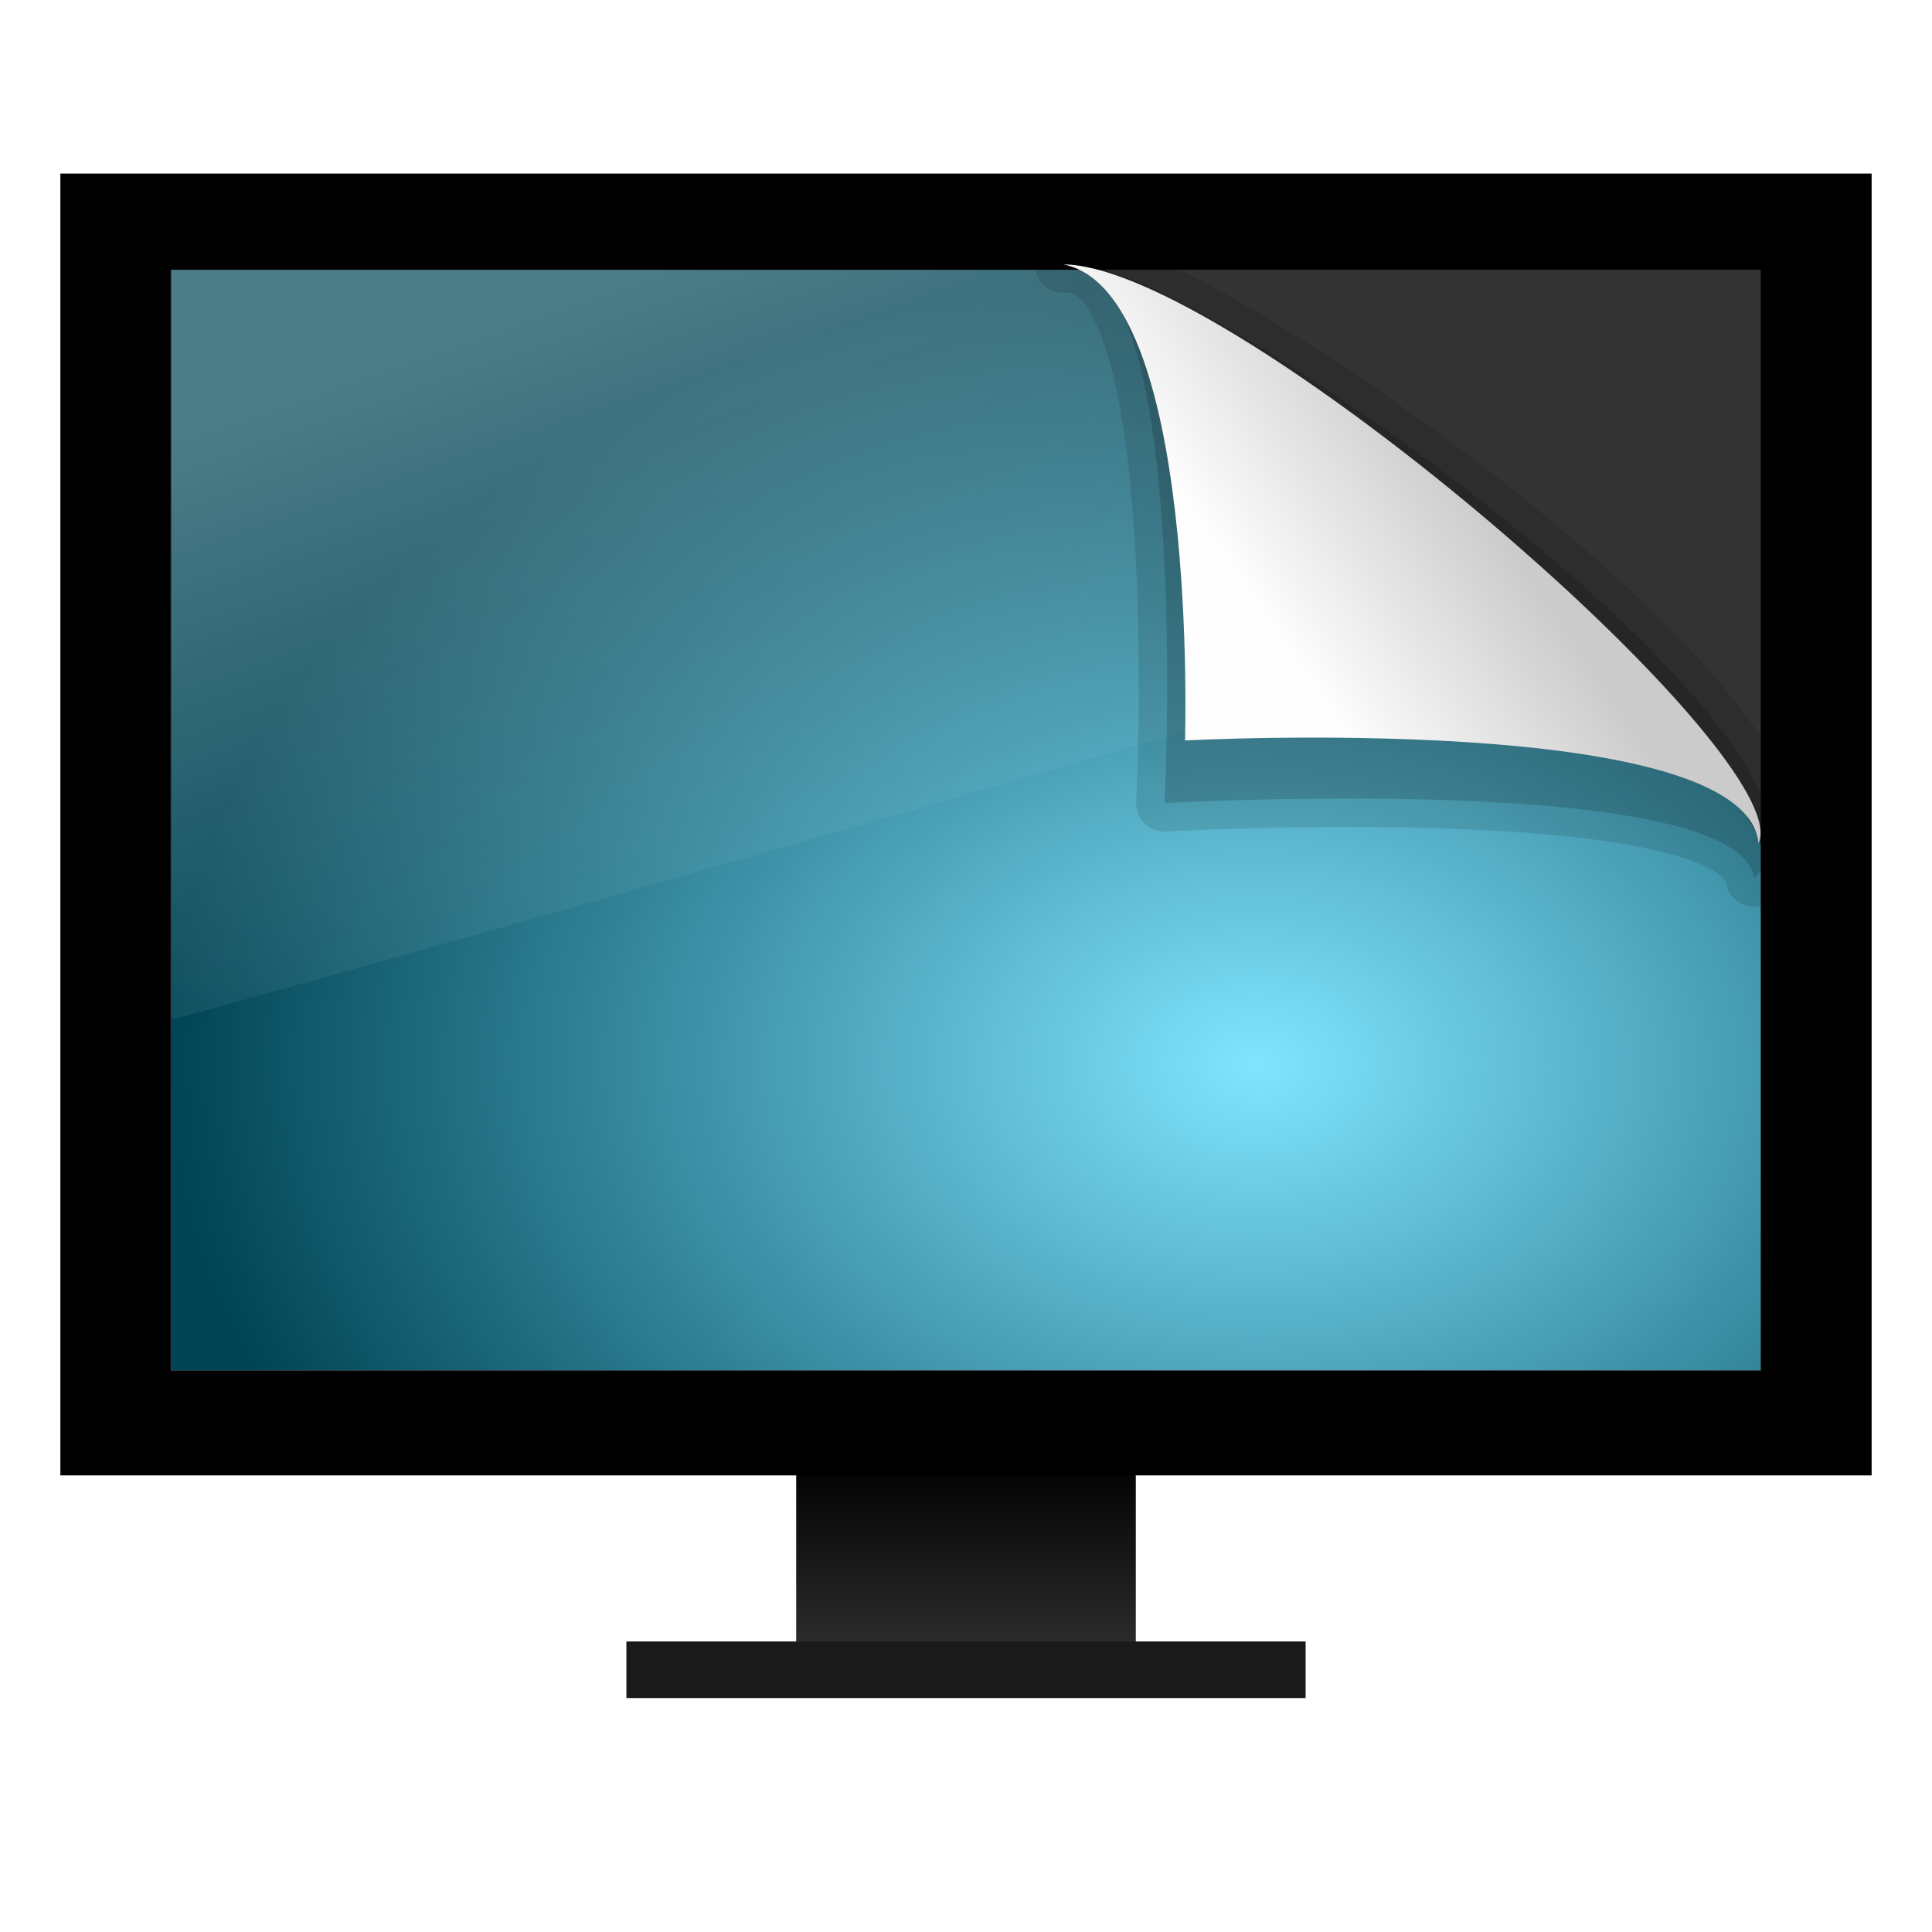
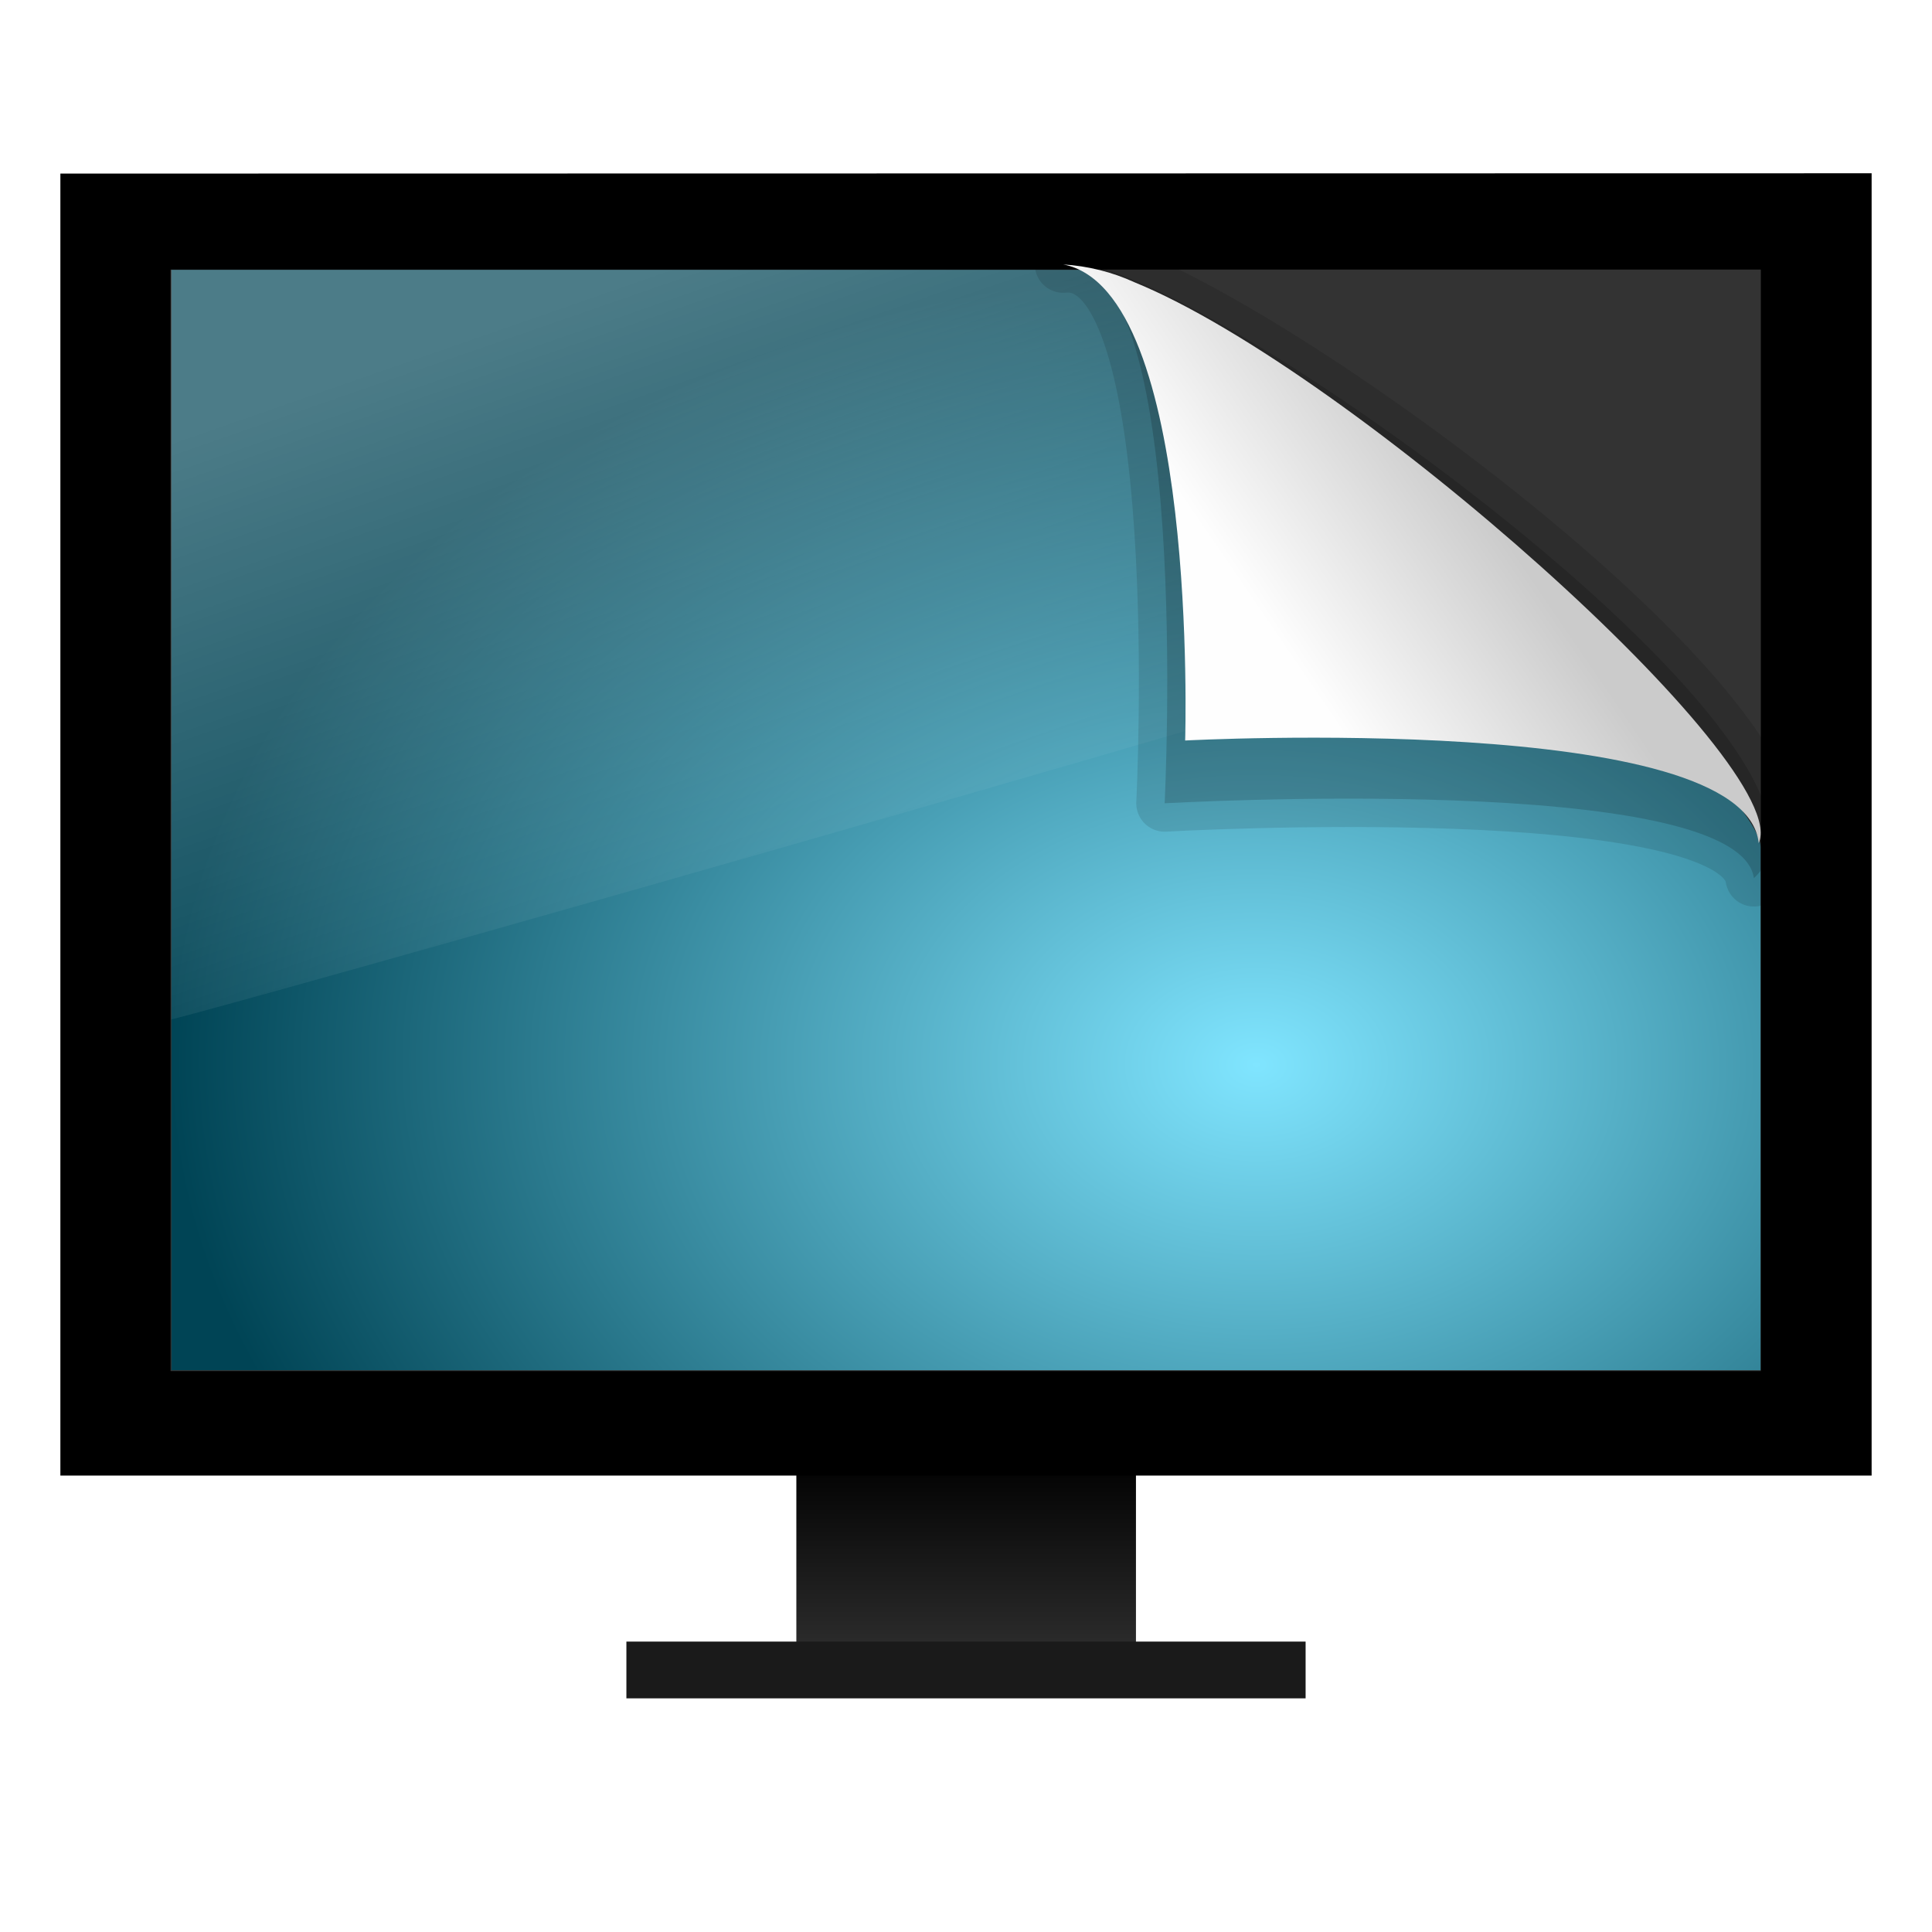
- <svg xmlns="http://www.w3.org/2000/svg" xmlns:xlink="http://www.w3.org/1999/xlink" width="64" height="64" viewBox="0 0 64 64" id="svg4320" version="1.1">
-   <defs id="defs4322">
-     <linearGradient id="linearGradient1107">
-       <stop style="stop-color:#80e5ff;stop-opacity:1" offset="0" id="stop1103" />
-       <stop style="stop-color:#004455;stop-opacity:1" offset="1" id="stop1105" />
+ <svg xmlns="http://www.w3.org/2000/svg" xmlns:xlink="http://www.w3.org/1999/xlink" width="64" height="64">
+   <defs>
+     <linearGradient id="b">
+       <stop offset="0" stop-color="#80e5ff" />
+       <stop offset="1" stop-color="#045" />
    </linearGradient>
-     <linearGradient id="linearGradient1045">
-       <stop style="stop-color:#000000;stop-opacity:1" offset="0" id="stop1041" />
-       <stop style="stop-color:#333333;stop-opacity:1" offset="1" id="stop1043" />
+     <linearGradient id="a">
+       <stop offset="0" />
+       <stop offset="1" stop-color="#333" />
    </linearGradient>
-     <linearGradient xlink:href="#linearGradient1045" id="linearGradient1047" x1="26.375" y1="1037.237" x2="26.375" y2="1044.737" gradientUnits="userSpaceOnUse" gradientTransform="translate(0,-0.6914499)" />
-     <linearGradient id="linearGradient3692" x1="32.892" x2="36.358" y1="8.059" y2="5.457" gradientTransform="matrix(1.81532,0,0,1.990393,-17.00925,994.0408)" gradientUnits="userSpaceOnUse">
-       <stop id="stop8591-8" style="stop-color:#fefefe" offset="0" />
-       <stop id="stop8593-0" style="stop-color:#cbcbcb" offset="1" />
+     <linearGradient xlink:href="#a" id="d" x1="26.38" y1="1037.24" x2="26.38" y2="1044.74" gradientUnits="userSpaceOnUse" gradientTransform="translate(0 -.7)" />
+     <linearGradient id="g" x1="32.89" x2="36.36" y1="8.06" y2="5.46" gradientTransform="matrix(1.81532 0 0 1.9904 -17 994.04)" gradientUnits="userSpaceOnUse">
+       <stop offset="0" stop-color="#fefefe" />
+       <stop offset="1" stop-color="#cbcbcb" />
    </linearGradient>
-     <linearGradient id="linearGradient2888" x1="17.355" x2="24.008" y1="8" y2="26.039" gradientTransform="matrix(1.465944,0,0,1.384537,-63.19334,-2.27266)" gradientUnits="userSpaceOnUse">
-       <stop id="stop3742-9" style="stop-color:#fff" offset="0" />
-       <stop id="stop3750-9" style="stop-color:#fff;stop-opacity:0" offset=".856" />
-       <stop id="stop3744-3" style="stop-color:#fff;stop-opacity:0" offset="1" />
+     <linearGradient id="c" x1="17.36" x2="24.01" y1="8" y2="26.04" gradientTransform="matrix(1.46594 0 0 1.38454 -63.2 -2.27)" gradientUnits="userSpaceOnUse">
+       <stop offset="0" stop-color="#fff" />
+       <stop offset=".86" stop-color="#fff" stop-opacity="0" />
+       <stop offset="1" stop-color="#fff" stop-opacity="0" />
    </linearGradient>
-     <radialGradient id="radialGradient2963" cx="26.617" cy="-2.065" r="23" gradientTransform="matrix(-2.1187961e-8,-1.040903,1.627133,0,45.77791,1047.551)" gradientUnits="userSpaceOnUse">
-       <stop id="stop2749" style="stop-color:#4d4d4d;stop-opacity:1" offset="0" />
-       <stop id="stop2751" style="stop-color:#c564be" offset=".262" />
-       <stop id="stop2753" style="stop-color:#9d3ea4" offset=".661" />
-       <stop id="stop2755" style="stop-color:#5e2c73" offset="1" />
-     </radialGradient>
-     <linearGradient id="linearGradient2965" x1="10.014" x2="10.014" y1="44.96" y2="2.876" gradientTransform="matrix(1.115422,0,0,0.882483,5.068813,994.558)" gradientUnits="userSpaceOnUse">
-       <stop id="stop2759" style="stop-color:#650d5c" offset="0" />
-       <stop id="stop2761" style="stop-color:#5e2c59" offset="1" />
-     </linearGradient>
-     <linearGradient id="linearGradient2896" x1="36.603" x2="36.603" y1="35.296" y2="1.906" gradientTransform="matrix(1.215942,0,0,1.131811,2.68542,994.4861)" gradientUnits="userSpaceOnUse">
-       <stop id="stop9938" style="stop-color:#333" offset="0" />
-       <stop id="stop9940" style="stop-color:#575757" offset="1" />
-     </linearGradient>
-     <linearGradient id="linearGradient2898" x1="-51.09" x2="-28.956" y1="6.898" y2="6.898" gradientTransform="matrix(1.225203,0,0,1.140221,67.60037,991.5099)" gradientUnits="userSpaceOnUse" spreadMethod="reflect">
-       <stop id="stop5235" style="stop-color:#3c3c3c" offset="0" />
-       <stop id="stop5237" style="stop-color:#282828" offset="1" />
-     </linearGradient>
-     <radialGradient xlink:href="#linearGradient1107" id="radialGradient1109" cx="41.636" cy="1027.214" fx="41.636" fy="1027.214" r="26.325" gradientTransform="matrix(0.00903953,-1.003678,1.368602,0.01232618,-1364.587,1052.746)" gradientUnits="userSpaceOnUse" />
-     <linearGradient xlink:href="#linearGradient2888" id="linearGradient1140" gradientUnits="userSpaceOnUse" gradientTransform="matrix(1.465944,0,0,1.384537,-3.193341,986.0895)" x1="17.355" y1="8" x2="24.008" y2="26.039" />
+     <radialGradient xlink:href="#b" id="e" cx="41.64" cy="1027.21" fx="41.64" fy="1027.21" r="26.32" gradientTransform="matrix(.00904 -1.00368 1.3686 .01233 -1364.59 1052.75)" gradientUnits="userSpaceOnUse" />
+     <linearGradient xlink:href="#c" id="f" gradientUnits="userSpaceOnUse" gradientTransform="matrix(1.46594 0 0 1.38454 -3.2 986.09)" x1="17.36" y1="8" x2="24.01" y2="26.04" />
  </defs>
-   <g id="layer1" transform="translate(0,-988.3622)">
-     <rect width="11.25" x="26.375" y="1036.546" height="7.5" style="fill:url(#linearGradient1047);fill-opacity:1;stroke-width:1.875" id="rect4321" />
-     <path style="fill:#000000;stroke-width:1.875" d="m 2,994.112 v 43.125 h 60 v -43.125 z" id="path1039" />
-     <rect width="22.5" x="20.75" y="1042.737" height="1.875" style="fill:#1a1a1a;stroke-width:1.875" id="rect4323" />
-     <path id="path2514-7" d="m 5.649,997.296 h 52.68 v 36.483 H 5.649 Z" style="fill:#333333;fill-rule:evenodd;stroke:none;stroke-width:1.298;stroke-linecap:round;stroke-linejoin:round" />
-     <path id="path2514" d="m 5.675,997.304 h 30.117 c 3.766,1.023 22.533,16.664 22.533,19.116 v 17.334 H 5.675 Z" style="color:#000000;fill:url(#radialGradient1109);fill-rule:evenodd;stroke:none;stroke-width:1.353;stroke-linecap:round;stroke-linejoin:round;fill-opacity:1" />
-     <path style="opacity:0.3;fill:url(#linearGradient1140);fill-rule:evenodd;stroke-width:1.388" d="m 51.379,1008.96 c -1.011,-0.903 -1.815,-1.713 -2.908,-2.633 -2.581,-2.172 -5.279,-4.301 -7.568,-5.949 -2.289,-1.649 -4.168,-2.818 -5.109,-3.074 H 5.676 v 24.826 c 2.227,-0.531 35.125,-9.863 45.703,-13.17 z" id="path1138" />
-     <path id="path4891" d="m 35.217,997.121 c 4.299,-0.446 3.36,17.847 3.36,17.847 0,0 19.017,-1.08 19.526,2.488 4.55,-4.161 -19.678,-21.336 -22.886,-20.334 z" style="opacity:0.257;fill:#000000;fill-rule:evenodd;stroke:#000000;stroke-width:1.883;stroke-linejoin:round;stroke-opacity:0.444" />
-     <path id="path4893" d="m 35.217,997.121 c 4.512,0.85 4.038,15.77 4.038,15.77 0,0 18.55,-0.985 19,3.407 1.166,-2.584 -13.476,-15.647 -20.678,-18.587 -0.925,-0.378 -1.728,-0.589 -2.358,-0.589 z" style="fill:url(#linearGradient3692);fill-rule:evenodd;stroke-width:1.367" />
-   </g>
+   <path fill="url(#d)" d="M26.38 1036.55h11.25v7.5H26.38z" transform="translate(0 -988.36)" />
+   <path d="M2 5.75v43.13h60V5.74z" />
+   <path fill="#1a1a1a" d="M20.75 54.38h22.5v1.88h-22.5z" />
+   <path d="M5.65 8.93h52.68v36.49H5.65z" fill="#333" fill-rule="evenodd" />
+   <path d="M5.68 997.3h30.11c3.77 1.03 22.53 16.67 22.53 19.12v17.33H5.68z" color="#000" fill="url(#e)" fill-rule="evenodd" transform="translate(0 -988.36)" />
+   <path d="M51.38 1008.96c-1.01-.9-1.82-1.71-2.9-2.63-2.59-2.18-5.29-4.3-7.58-5.95-2.29-1.65-4.17-2.82-5.1-3.08H5.67v24.83c2.22-.53 35.12-9.86 45.7-13.17z" opacity=".3" fill="url(#f)" fill-rule="evenodd" transform="translate(0 -988.36)" />
+   <path d="M35.22 8.76c4.3-.45 3.36 17.85 3.36 17.85s19.01-1.08 19.52 2.48c4.55-4.16-19.67-21.33-22.88-20.33z" opacity=".26" fill-rule="evenodd" stroke="#000" stroke-width="1.88" stroke-linejoin="round" stroke-opacity=".44" />
+   <path d="M35.22 997.12c4.5.85 4.04 15.77 4.04 15.77s18.55-.98 19 3.4c1.16-2.58-13.48-15.64-20.68-18.58a6.65 6.65 0 0 0-2.36-.59z" fill="url(#g)" fill-rule="evenodd" transform="translate(0 -988.36)" />
</svg>
